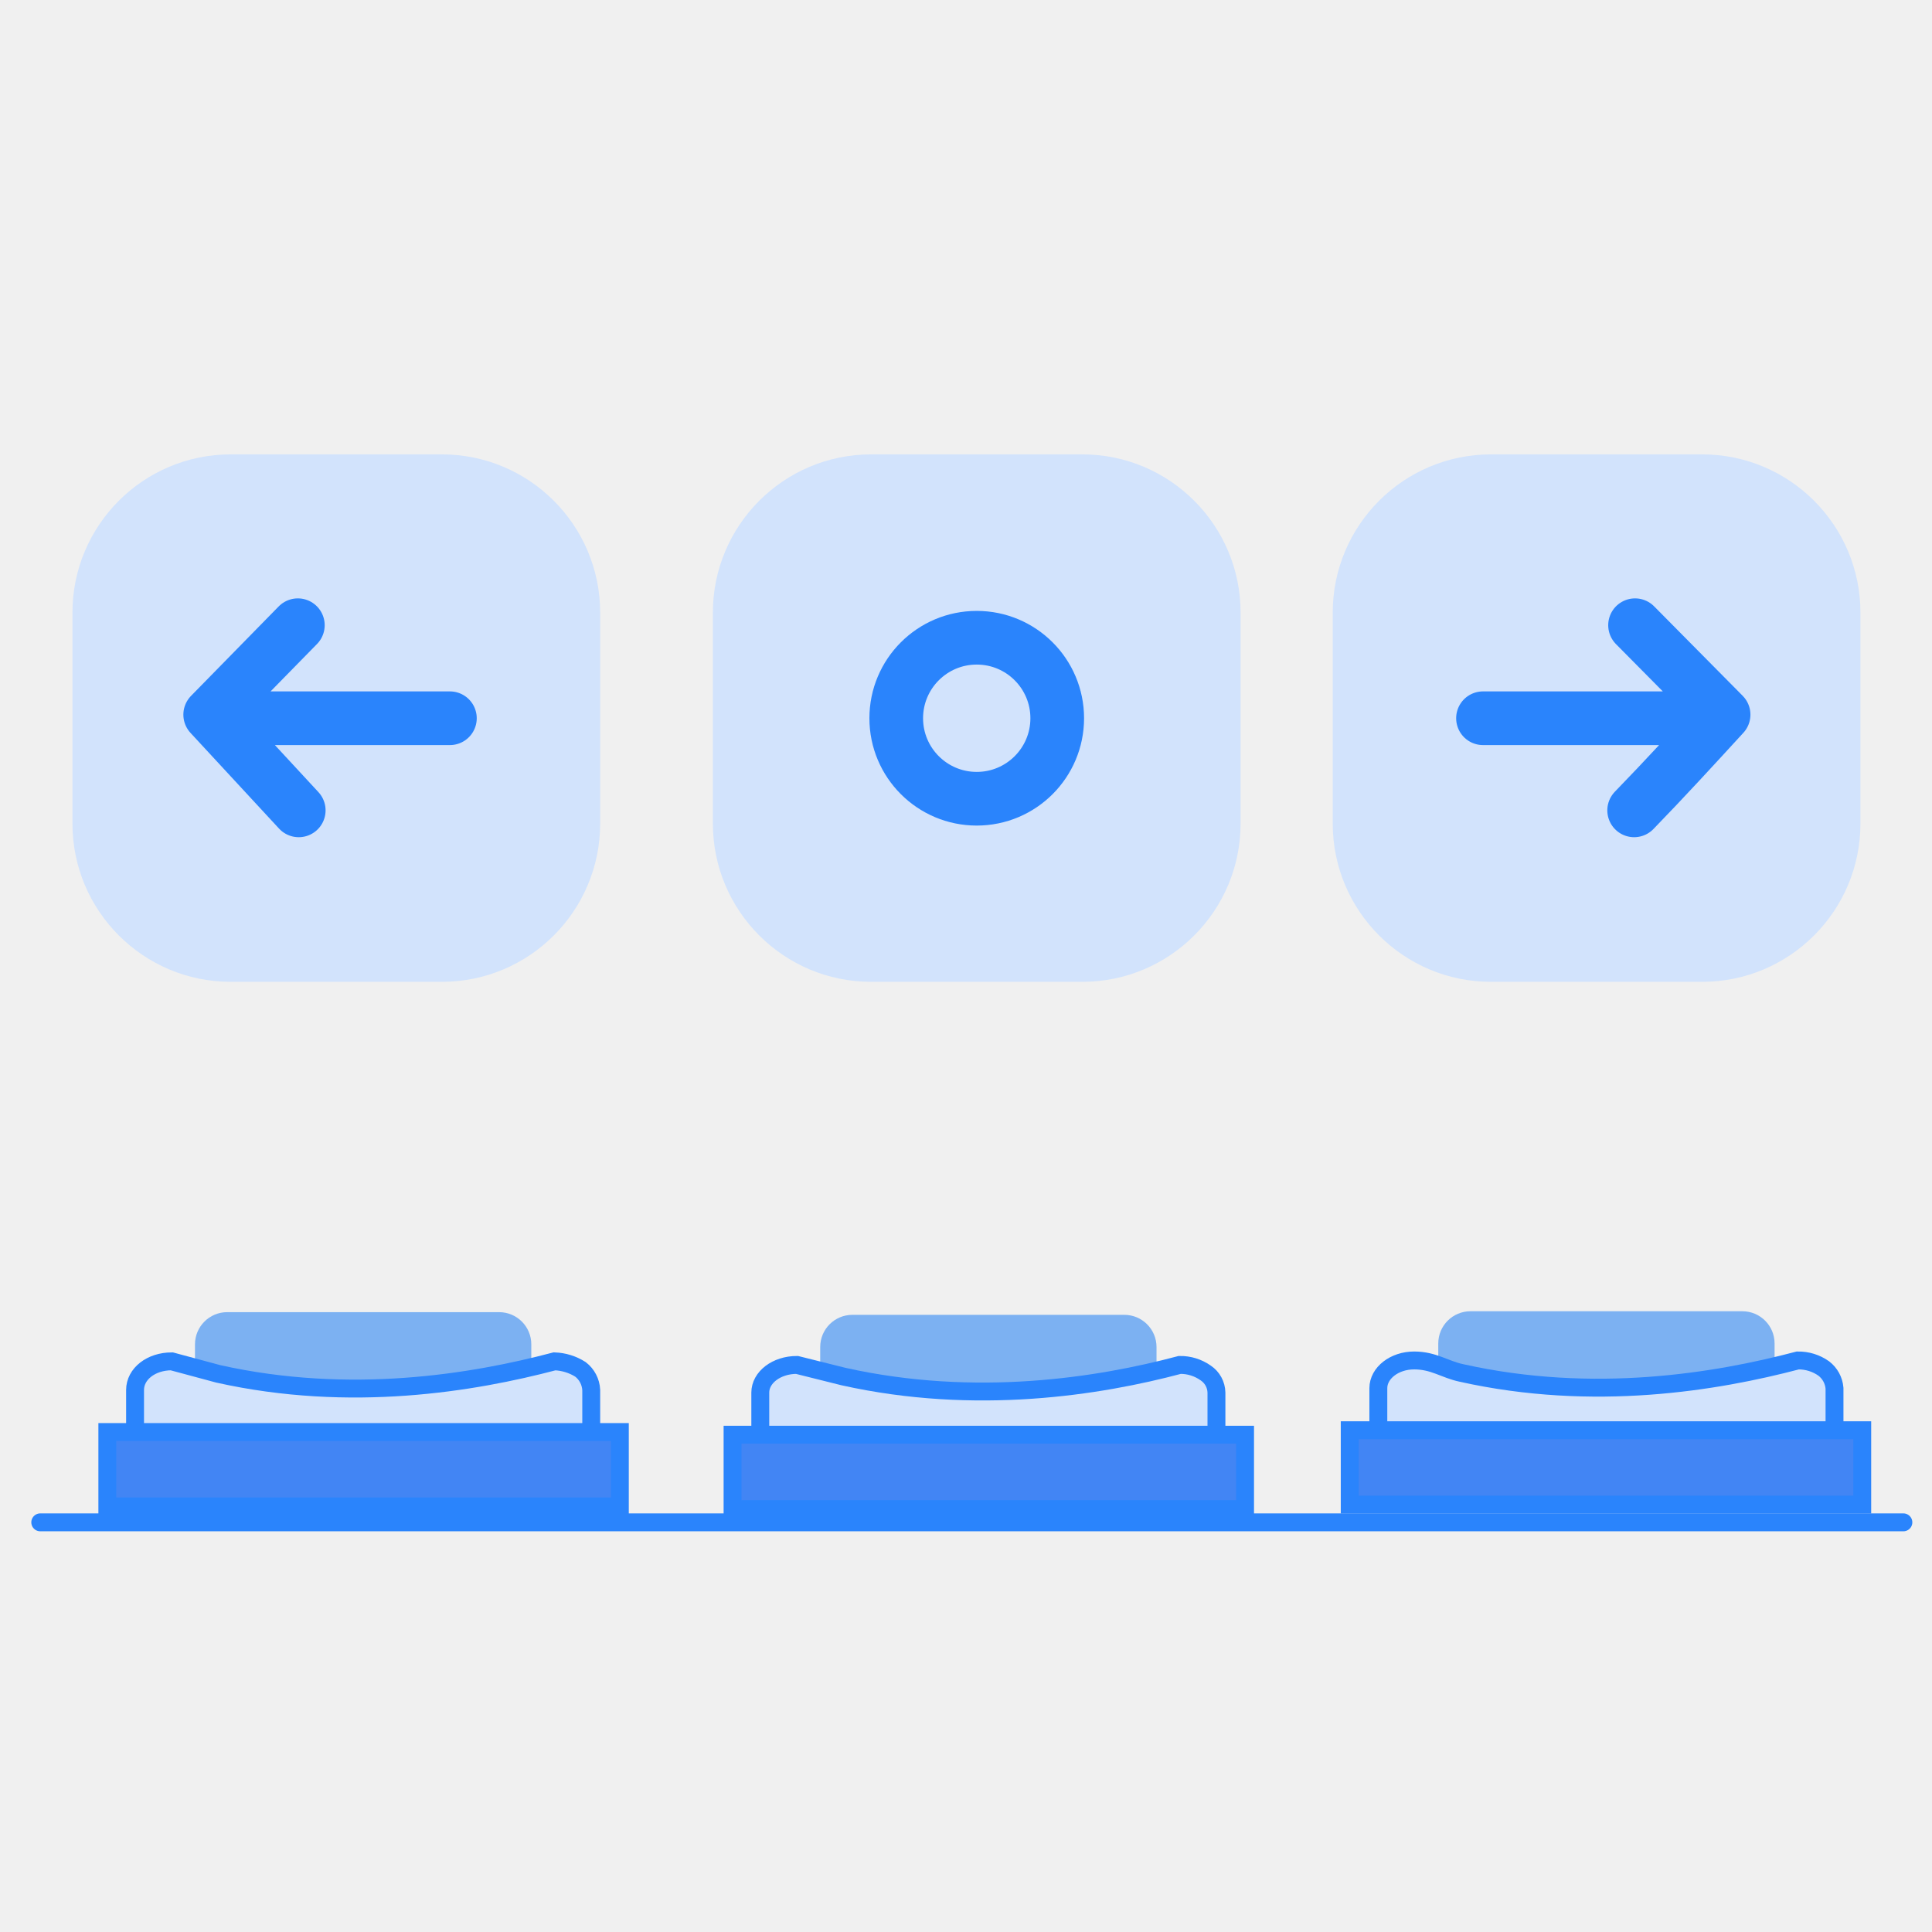
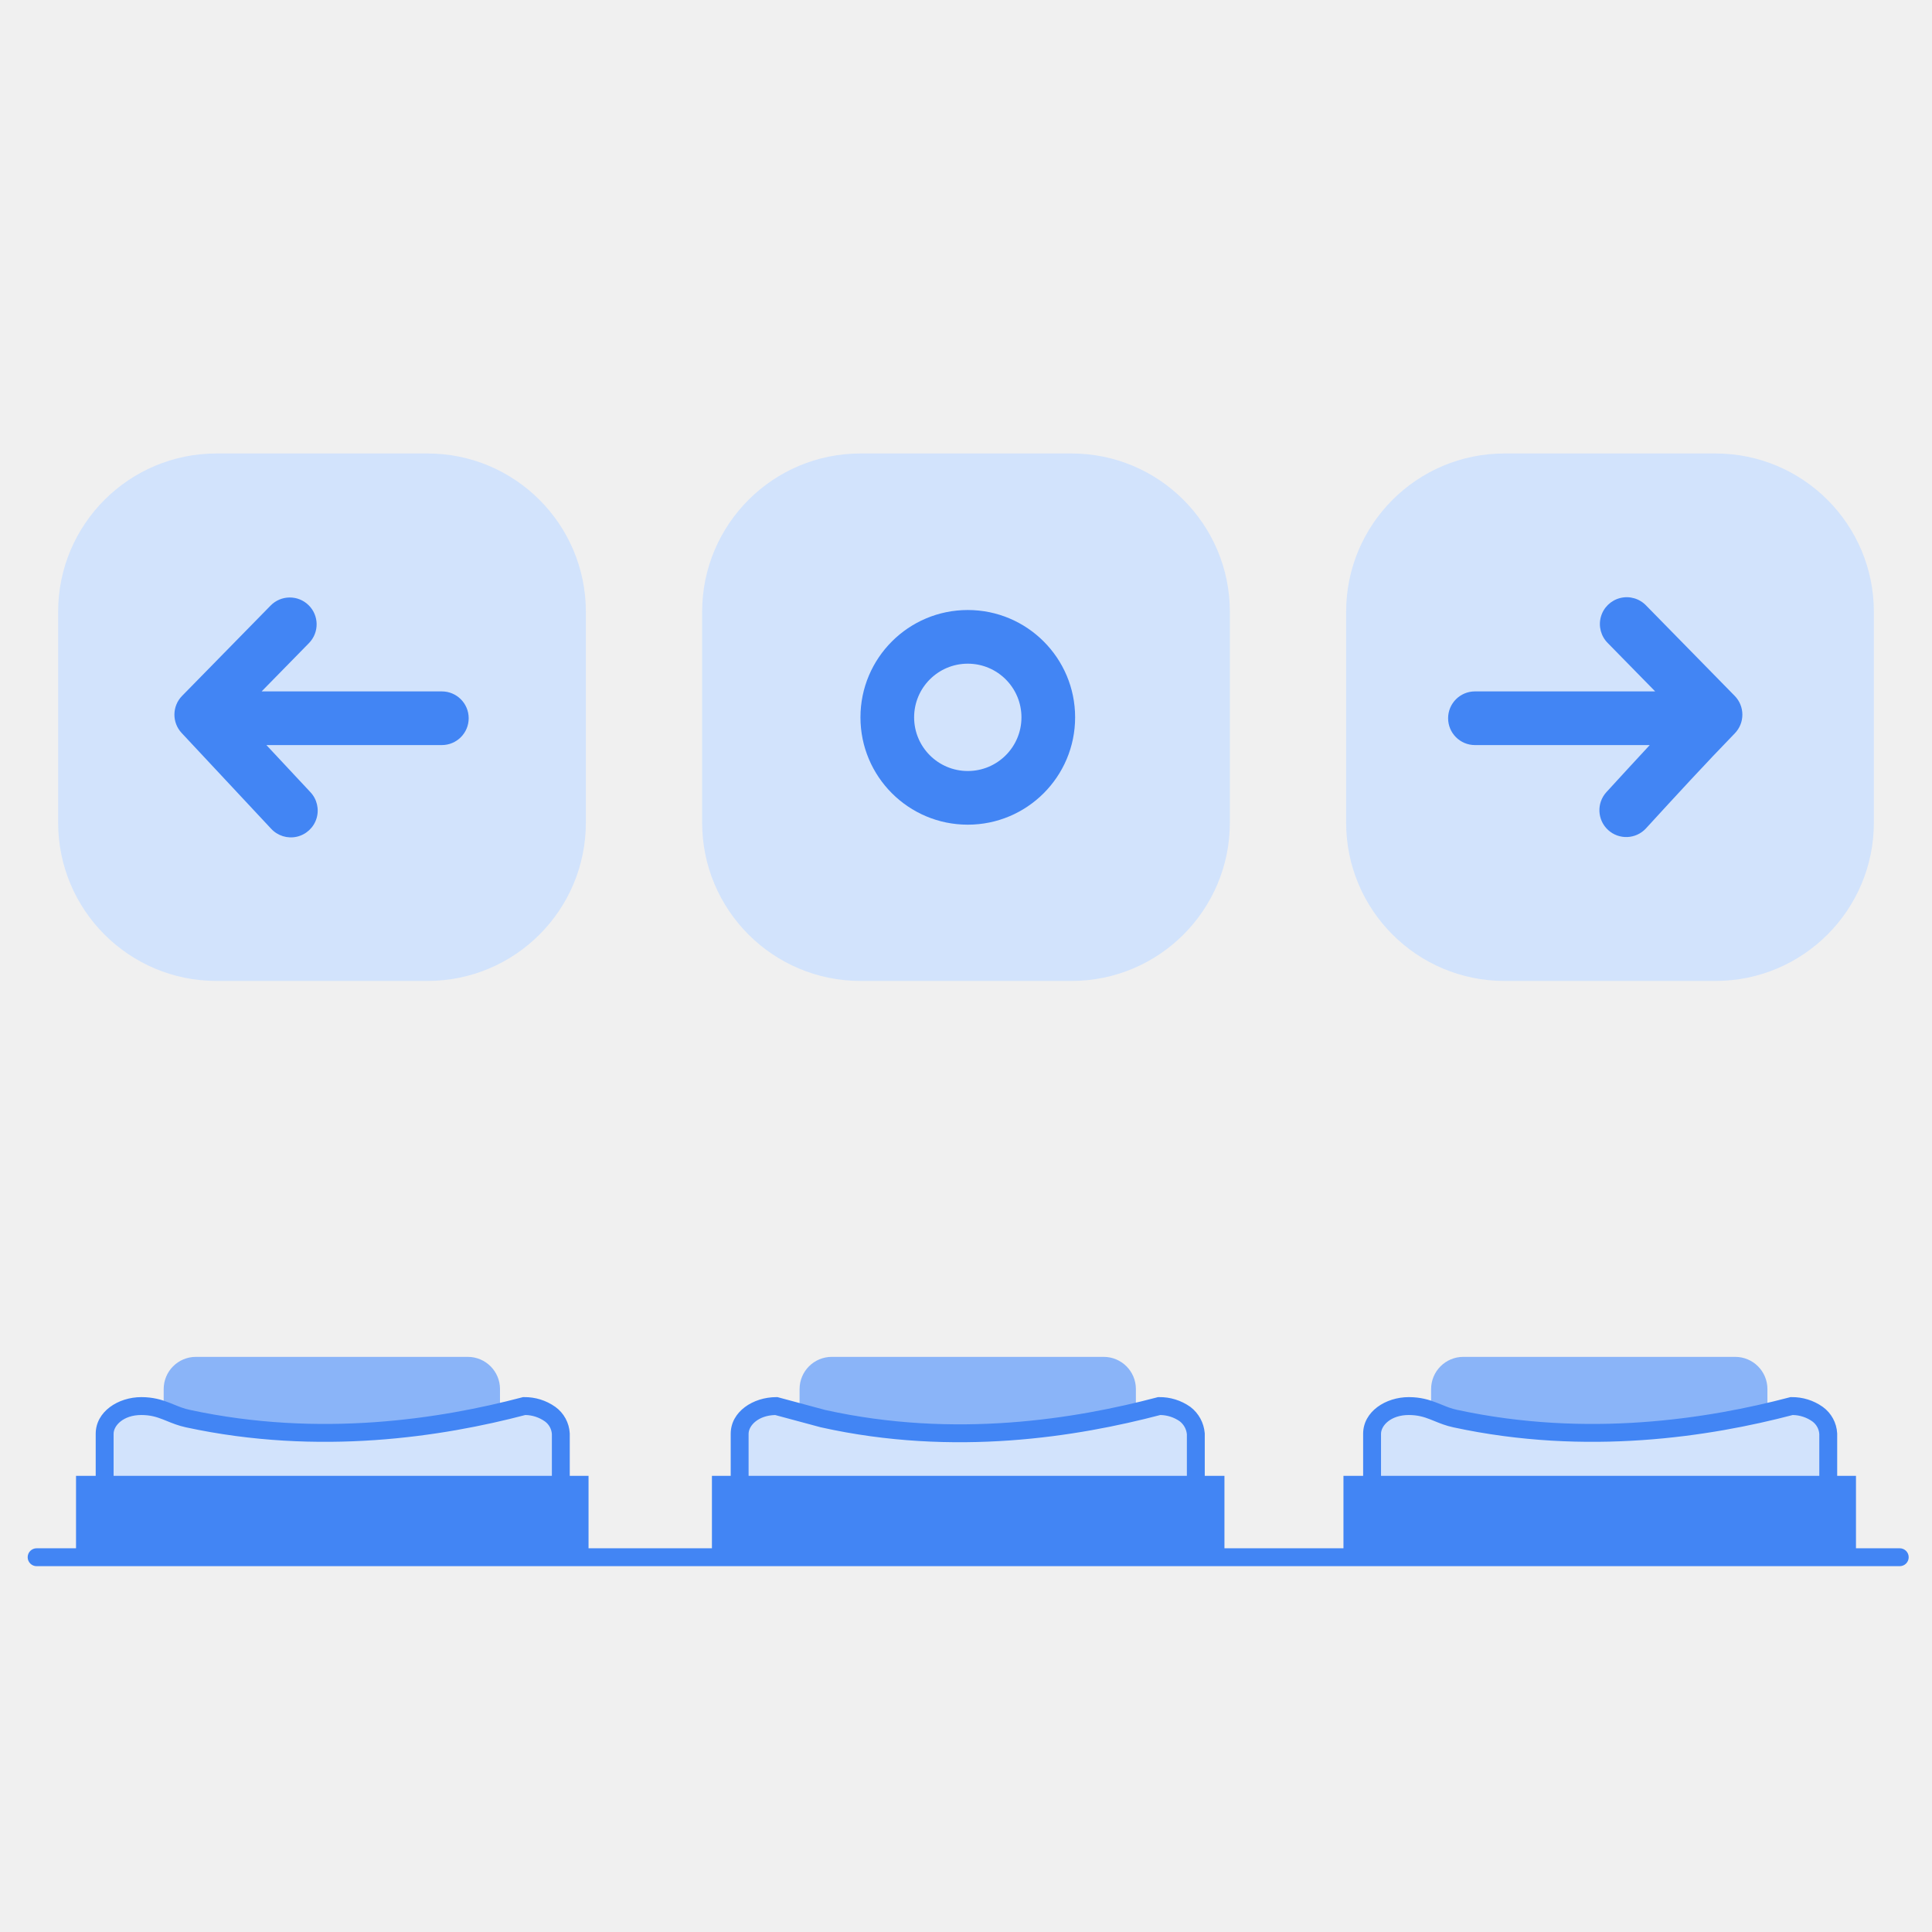
- <svg xmlns="http://www.w3.org/2000/svg" viewBox="0 0 216 216">
-   <g data-name="Layer 2">
-     <g data-name="Three Switches">
-       <rect x="8.1" y="50.8" width="59" height="58.97" rx="17.7" fill="#d2e3fc" />
-       <rect x="79.7" y="50.8" width="59" height="58.97" rx="17.7" fill="#d2e3fc" />
-       <circle cx="109.2" cy="80.3" r="9" fill="none" stroke="#2a84fc" stroke-miterlimit="10" stroke-width="6" />
-       <rect x="149" y="50.8" width="59" height="58.97" rx="17.7" fill="#d2e3fc" />
-       <path fill="none" stroke="#2a84fc" stroke-linecap="round" stroke-linejoin="round" stroke-width="6" d="M190 80.3h-24.2m17-10.4l9.9 10c-3.3 3.6-6.6 7.2-10 10.7M26.1 80.3h24.2m-17-10.4l-9.8 10 9.9 10.7" />
-       <rect x="21.8" y="146.7" width="37.6" height="17.31" rx="3.6" fill="#7cb1f2" />
-       <path d="M62 167.1H19.2c-2.3 0-4.1-1.4-4.1-3.1v-8.6c0-1.8 1.8-3.2 4.1-3.2l5.2 1.4c14.8 3.3 28.5 1 37.6-1.4a5.8 5.8 0 0 1 2.9.9 3.1 3.1 0 0 1 1.2 2.3v8.6c0 1.7-1.8 3.1-4.1 3.1z" fill="#d2e3fc" stroke="#2a84fc" stroke-linecap="round" stroke-miterlimit="10" stroke-width="2" />
-       <path fill="#4285f4" stroke="#2a84fc" stroke-linecap="round" stroke-miterlimit="10" stroke-width="2" d="M12 160.1h57.3v8.32H12z" />
-       <g data-name="Switch">
-         <rect x="160.8" y="146.6" width="37.6" height="17.31" rx="3.6" fill="#7cb1f2" />
-         <path d="M201 167h-42.9c-2.2 0-4-1.4-4-3.2v-8.6c0-1.7 1.8-3.1 4-3.1s3.4 1 5.3 1.4c14.8 3.3 28.5 1 37.6-1.4a4.9 4.9 0 0 1 2.9.9 3.1 3.1 0 0 1 1.2 2.2v8.6c0 1.8-1.9 3.2-4.1 3.2z" fill="#d2e3fc" stroke="#2a84fc" stroke-linecap="round" stroke-miterlimit="10" stroke-width="2" />
-         <path fill="#4285f4" stroke="#2a84fc" stroke-linecap="round" stroke-miterlimit="10" stroke-width="2" d="M150.9 159.9h57.3v8.32h-57.3z" />
-       </g>
-       <g data-name="Switch">
-         <rect x="91.7" y="147" width="37.6" height="17.31" rx="3.6" fill="#7cb1f2" />
-         <path d="M131.9 167.4H89.1c-2.3 0-4.1-1.4-4.1-3.1v-8.6c0-1.7 1.8-3.1 4.1-3.1l5.2 1.3c14.8 3.3 28.6 1.1 37.6-1.3a4.9 4.9 0 0 1 2.9.9 2.7 2.7 0 0 1 1.2 2.2v8.6c0 1.7-1.8 3.1-4.1 3.1z" fill="#d2e3fc" stroke="#2a84fc" stroke-linecap="round" stroke-miterlimit="10" stroke-width="2" />
-         <path fill="#4285f4" stroke="#2a84fc" stroke-linecap="round" stroke-miterlimit="10" stroke-width="2" d="M81.9 160.4h57.3v8.32H81.9z" />
-       </g>
-       <path fill="none" stroke="#2a84fc" stroke-linecap="round" stroke-miterlimit="10" stroke-width="2" d="M4.5 170.2h208.3" />
-       <path fill="none" d="M0 0h216v216H0z" />
-     </g>
-   </g>
+ <svg xmlns="http://www.w3.org/2000/svg" width="216" height="216" viewBox="0 0 216 216" fill="none">
+   <path d="M47.8 50.7H24.2c-9.776 0-17.7 7.924-17.7 17.7v23.57c0 9.775 7.924 17.7 17.7 17.7h23.6c9.775 0 17.7-7.925 17.7-17.7V68.4c0-9.776-7.925-17.7-17.7-17.7zM119.8 50.7H96.2c-9.776 0-17.7 7.924-17.7 17.7v23.57c0 9.775 7.924 17.7 17.7 17.7h23.6c9.775 0 17.7-7.925 17.7-17.7V68.4c0-9.776-7.925-17.7-17.7-17.7zM168.2 50.7h23.6c9.775 0 17.7 7.924 17.7 17.7v23.57c0 9.775-7.925 17.7-17.7 17.7h-23.6c-9.776 0-17.7-7.925-17.7-17.7V68.4c0-9.776 7.924-17.7 17.7-17.7z" fill="#D2E3FC" />
+   <path d="M123.394 151.7h-30.4a3.6 3.6 0 0 0-3.6 3.6v10.11a3.6 3.6 0 0 0 3.6 3.6h30.4a3.6 3.6 0 0 0 3.6-3.6V155.3a3.6 3.6 0 0 0-3.6-3.6zM194 151.7h-30.4a3.6 3.6 0 0 0-3.6 3.6v10.11a3.6 3.6 0 0 0 3.6 3.6H194a3.6 3.6 0 0 0 3.6-3.6V155.3a3.6 3.6 0 0 0-3.6-3.6zM21.9 151.7h30.4a3.6 3.6 0 0 1 3.6 3.6v10.11a3.6 3.6 0 0 1-3.6 3.6H21.9a3.6 3.6 0 0 1-3.6-3.6V155.3a3.6 3.6 0 0 1 3.6-3.6z" fill="#8AB4F8" />
+   <path d="M34.542 71.9a3 3 0 0 0-4.285-4.2l-9.9 10.1a3 3 0 0 0-.049 4.148l10 10.7a3 3 0 1 0 4.384-4.096L29.784 83.3H49.4a3 3 0 1 0 0-6H29.25l5.292-5.4zM184.042 67.7a3 3 0 1 0-4.284 4.2l5.293 5.4H164.9a3 3 0 1 0 0 6h19.544c-1.627 1.75-3.238 3.508-4.84 5.256l-.016.017a3 3 0 0 0 4.423 4.054c3.305-3.605 6.576-7.173 9.941-10.637a3 3 0 0 0-.01-4.19l-9.9-10.1z" fill="#4285F4" />
+   <path fill-rule="evenodd" clip-rule="evenodd" d="M96.2 80.2c0-6.627 5.373-12 12-12s12 5.373 12 12-5.373 12-12 12-12-5.373-12-12zm12-6a6 6 0 1 0 0 12 6 6 0 0 0 0-12z" fill="#4285F4" />
+   <path d="M15.8 172h42.8c2.2 0 4.1-1.4 4.1-3.1v-8.6a2.896 2.896 0 0 0-1.2-2.2 4.894 4.894 0 0 0-2.9-.9c-9.1 2.4-22.8 4.6-37.6 1.4-.736-.155-1.337-.4-1.93-.642-.94-.383-1.86-.758-3.27-.758-2.3 0-4.1 1.4-4.1 3.1v8.6c0 1.7 1.8 3.1 4.1 3.1zM129.594 172h-42.8c-2.3 0-4.1-1.3-4.1-3.1v-8.6c0-1.7 1.8-3.1 4.1-3.1l5.2 1.4c14.8 3.3 28.5 1 37.6-1.4a4.895 4.895 0 0 1 2.9.9 3.103 3.103 0 0 1 1.2 2.2v8.6c0 1.8-1.8 3.1-4.1 3.1zM200.3 172h-42.8c-2.3 0-4.1-1.4-4.1-3.1v-8.6c0-1.7 1.8-3.1 4.1-3.1 1.409 0 2.33.376 3.27.758.593.242 1.194.487 1.93.642 14.8 3.2 28.5 1 37.6-1.4a4.91 4.91 0 0 1 2.9.9 2.904 2.904 0 0 1 1.2 2.2v8.6c0 1.7-1.9 3.1-4.1 3.1z" fill="#fff" />
+   <path d="M15.8 172h42.8c2.2 0 4.1-1.4 4.1-3.1v-8.6a2.896 2.896 0 0 0-1.2-2.2 4.894 4.894 0 0 0-2.9-.9c-9.1 2.4-22.8 4.6-37.6 1.4-.736-.155-1.337-.4-1.93-.642-.94-.383-1.86-.758-3.27-.758-2.3 0-4.1 1.4-4.1 3.1v8.6c0 1.7 1.8 3.1 4.1 3.1zM129.594 172h-42.8c-2.3 0-4.1-1.3-4.1-3.1v-8.6c0-1.7 1.8-3.1 4.1-3.1l5.2 1.4c14.8 3.3 28.5 1 37.6-1.4a4.895 4.895 0 0 1 2.9.9 3.103 3.103 0 0 1 1.2 2.2v8.6c0 1.8-1.8 3.1-4.1 3.1zM200.3 172h-42.8c-2.3 0-4.1-1.4-4.1-3.1v-8.6c0-1.7 1.8-3.1 4.1-3.1 1.409 0 2.33.376 3.27.758.593.242 1.194.487 1.93.642 14.8 3.2 28.5 1 37.6-1.4a4.91 4.91 0 0 1 2.9.9 2.904 2.904 0 0 1 1.2 2.2v8.6c0 1.7-1.9 3.1-4.1 3.1z" fill="#D2E3FC" />
+   <path fill-rule="evenodd" clip-rule="evenodd" d="M63.7 165v-4.726l-.002-.027a3.898 3.898 0 0 0-1.613-2.958l-.007-.005a5.897 5.897 0 0 0-3.492-1.084l-.123.002-.118.031c-9.017 2.378-22.545 4.544-37.134 1.39l-.005-.002c-.64-.134-1.136-.336-1.712-.57a41.42 41.42 0 0 0-.583-.234c-.841-.325-1.794-.617-3.111-.617-2.584 0-5.1 1.613-5.1 4.1v4.7H8.5v8.1H4.094a1 1 0 0 0 0 2h208.3a1 1 0 0 0 0-2H207.5V165h-2.1v-4.726l-.002-.026a3.893 3.893 0 0 0-1.613-2.959l-.007-.005a5.905 5.905 0 0 0-3.492-1.084l-.123.002-.118.031c-9.017 2.378-22.545 4.544-37.134 1.39l-.005-.001c-.64-.135-1.136-.337-1.711-.571a33.947 33.947 0 0 0-.584-.233c-.841-.326-1.794-.618-3.111-.618-2.584 0-5.1 1.613-5.1 4.1v4.7h-2.2v8.1h-13.306V165h-2.2v-4.742l-.004-.041a4.098 4.098 0 0 0-1.587-2.91l-.015-.012-.016-.011a5.898 5.898 0 0 0-3.492-1.084l-.123.002-.118.031c-9.019 2.379-22.533 4.64-37.106 1.396l-5.307-1.429h-.132c-2.584 0-5.1 1.613-5.1 4.1v4.7h-2.1v8.1H65.8V165h-2.1zm-4.97-6.8c-9.184 2.409-22.997 4.608-37.939 1.378-.832-.176-1.54-.465-2.143-.711-.16-.065-.313-.128-.46-.184-.708-.275-1.405-.483-2.388-.483-2.016 0-3.1 1.187-3.1 2.1v4.7h49v-4.671a1.902 1.902 0 0 0-.782-1.415 3.894 3.894 0 0 0-2.189-.714zM203.4 165h-49v-4.7c0-.913 1.084-2.1 3.1-2.1.983 0 1.68.208 2.389.483.146.056.299.119.459.184.603.246 1.311.536 2.143.711 14.942 3.23 28.755 1.031 37.938-1.378a3.901 3.901 0 0 1 2.189.714 1.902 1.902 0 0 1 .782 1.415V165zm-73.677-6.8c-9.177 2.408-22.996 4.71-37.947 1.376l-.021-.005-5.088-1.369c-1.935.048-2.973 1.204-2.973 2.098v4.7h49v-4.654a2.1 2.1 0 0 0-.795-1.442 3.901 3.901 0 0 0-2.176-.704z" fill="#4285F4" />
</svg>
